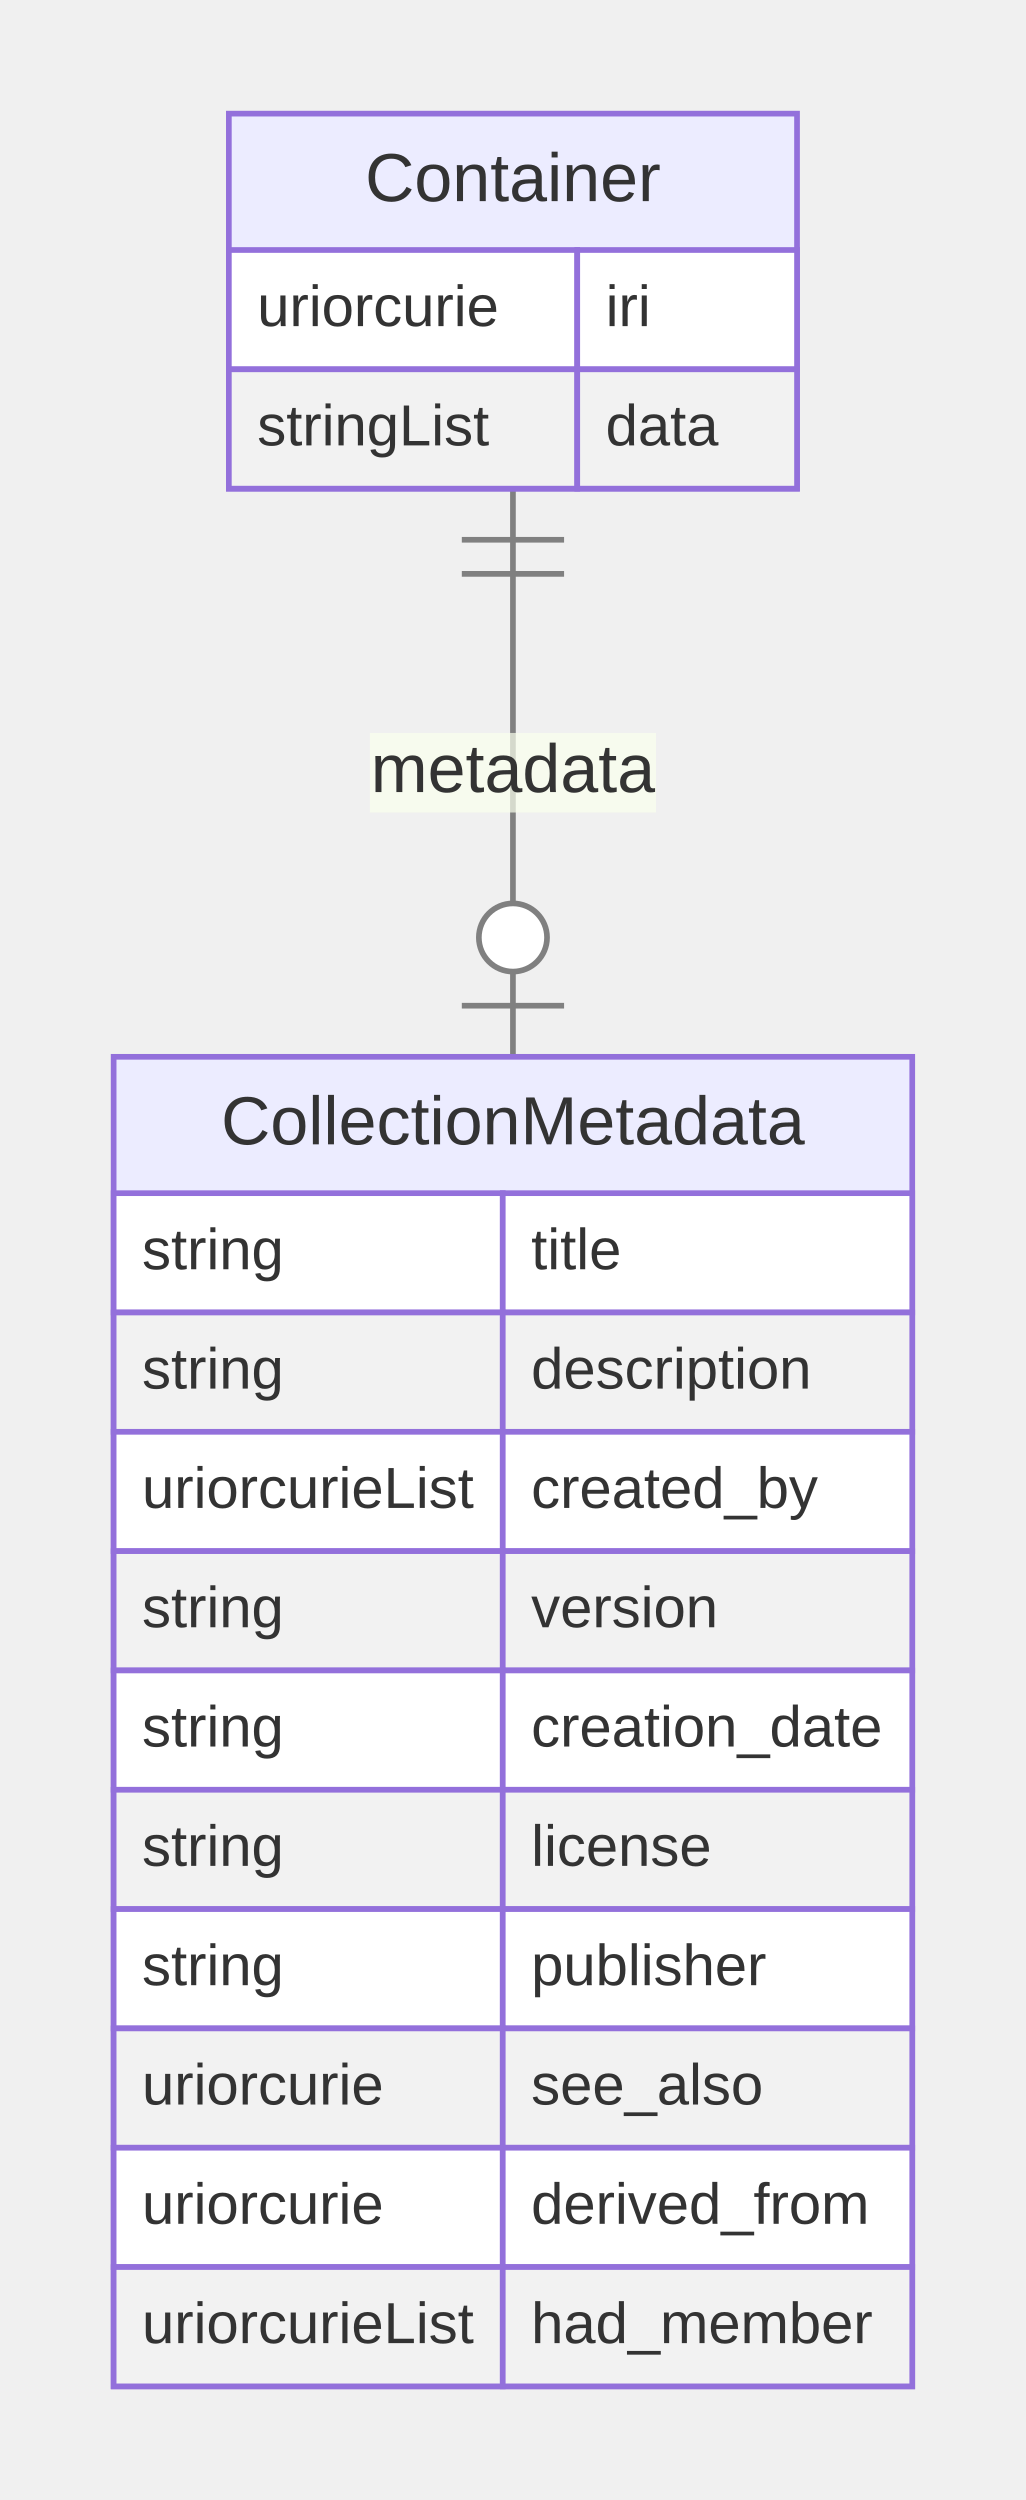
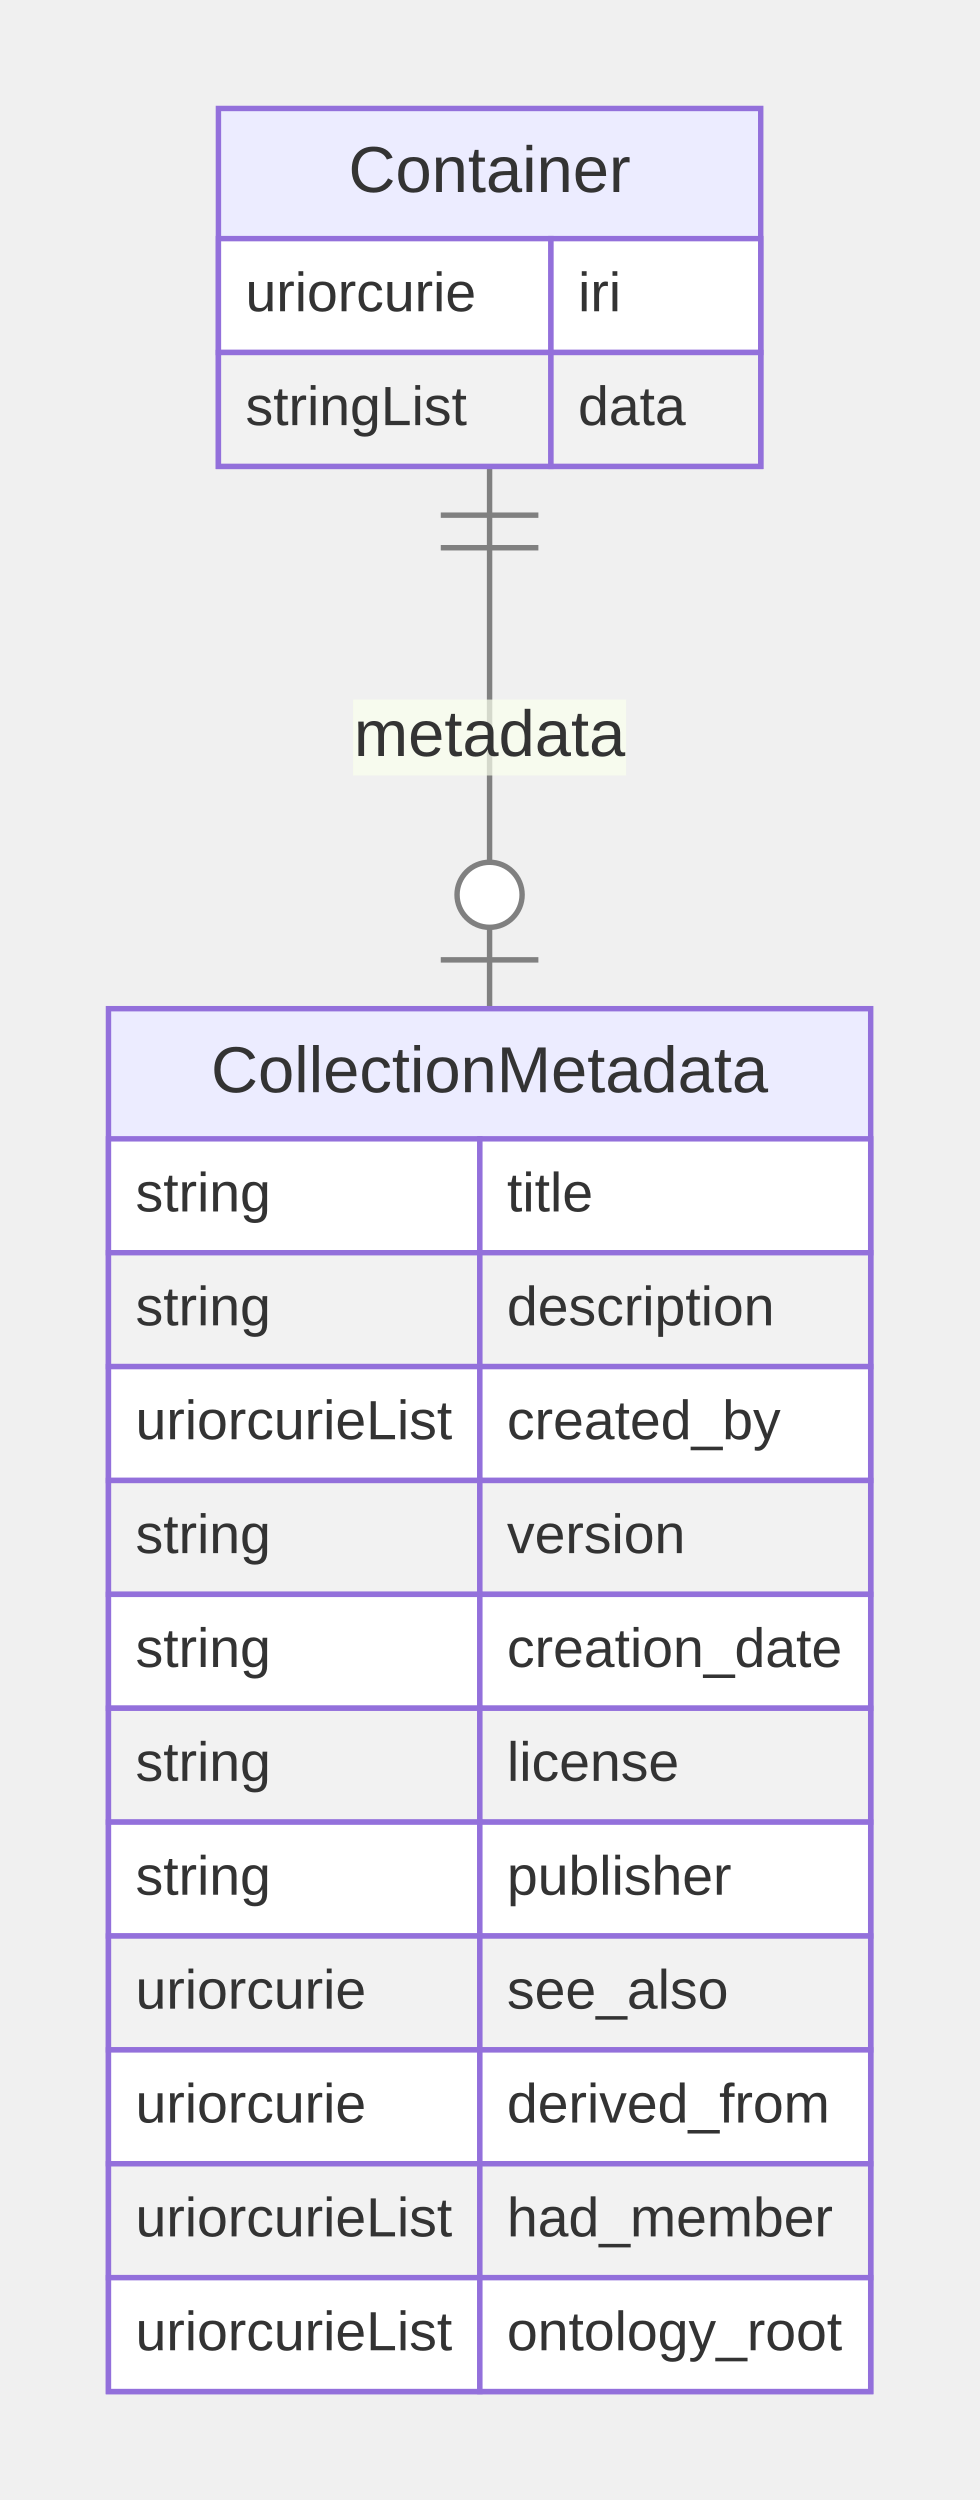
- <svg xmlns="http://www.w3.org/2000/svg" aria-roledescription="er" role="graphics-document document" viewBox="0 0 180.555 440" style="max-width: 180.555px; background-color: white;" width="100%" id="my-svg">
+ <svg xmlns="http://www.w3.org/2000/svg" aria-roledescription="er" role="graphics-document document" viewBox="0 0 180.555 461" style="max-width: 180.555px; background-color: white;" width="100%" id="my-svg">
  <style>#my-svg{font-family:"trebuchet ms",verdana,arial,sans-serif;font-size:16px;fill:#333;}#my-svg .error-icon{fill:#552222;}#my-svg .error-text{fill:#552222;stroke:#552222;}#my-svg .edge-thickness-normal{stroke-width:1px;}#my-svg .edge-thickness-thick{stroke-width:3.5px;}#my-svg .edge-pattern-solid{stroke-dasharray:0;}#my-svg .edge-thickness-invisible{stroke-width:0;fill:none;}#my-svg .edge-pattern-dashed{stroke-dasharray:3;}#my-svg .edge-pattern-dotted{stroke-dasharray:2;}#my-svg .marker{fill:#333333;stroke:#333333;}#my-svg .marker.cross{stroke:#333333;}#my-svg svg{font-family:"trebuchet ms",verdana,arial,sans-serif;font-size:16px;}#my-svg p{margin:0;}#my-svg .entityBox{fill:#ECECFF;stroke:#9370DB;}#my-svg .attributeBoxOdd{fill:#ffffff;stroke:#9370DB;}#my-svg .attributeBoxEven{fill:#f2f2f2;stroke:#9370DB;}#my-svg .relationshipLabelBox{fill:hsl(80, 100%, 96.275%);opacity:0.7;background-color:hsl(80, 100%, 96.275%);}#my-svg .relationshipLabelBox rect{opacity:0.5;}#my-svg .relationshipLine{stroke:#333333;}#my-svg .entityTitleText{text-anchor:middle;font-size:18px;fill:#333;}#my-svg #MD_PARENT_START{fill:#f5f5f5!important;stroke:#333333!important;stroke-width:1;}#my-svg #MD_PARENT_END{fill:#f5f5f5!important;stroke:#333333!important;stroke-width:1;}#my-svg :root{--mermaid-font-family:"trebuchet ms",verdana,arial,sans-serif;}</style>
  <g />
  <defs>
    <marker orient="auto" markerHeight="240" markerWidth="190" refY="7" refX="0" id="MD_PARENT_START">
      <path d="M 18,7 L9,13 L1,7 L9,1 Z" />
    </marker>
  </defs>
  <defs>
    <marker orient="auto" markerHeight="28" markerWidth="20" refY="7" refX="19" id="MD_PARENT_END">
      <path d="M 18,7 L9,13 L1,7 L9,1 Z" />
    </marker>
  </defs>
  <defs>
    <marker orient="auto" markerHeight="18" markerWidth="18" refY="9" refX="0" id="ONLY_ONE_START">
      <path d="M9,0 L9,18 M15,0 L15,18" fill="none" stroke="gray" />
    </marker>
  </defs>
  <defs>
    <marker orient="auto" markerHeight="18" markerWidth="18" refY="9" refX="18" id="ONLY_ONE_END">
      <path d="M3,0 L3,18 M9,0 L9,18" fill="none" stroke="gray" />
    </marker>
  </defs>
  <defs>
    <marker orient="auto" markerHeight="18" markerWidth="30" refY="9" refX="0" id="ZERO_OR_ONE_START">
      <circle r="6" cy="9" cx="21" fill="white" stroke="gray" />
      <path d="M9,0 L9,18" fill="none" stroke="gray" />
    </marker>
  </defs>
  <defs>
    <marker orient="auto" markerHeight="18" markerWidth="30" refY="9" refX="30" id="ZERO_OR_ONE_END">
      <circle r="6" cy="9" cx="9" fill="white" stroke="gray" />
      <path d="M21,0 L21,18" fill="none" stroke="gray" />
    </marker>
  </defs>
  <defs>
    <marker orient="auto" markerHeight="36" markerWidth="45" refY="18" refX="18" id="ONE_OR_MORE_START">
      <path d="M0,18 Q 18,0 36,18 Q 18,36 0,18 M42,9 L42,27" fill="none" stroke="gray" />
    </marker>
  </defs>
  <defs>
    <marker orient="auto" markerHeight="36" markerWidth="45" refY="18" refX="27" id="ONE_OR_MORE_END">
      <path d="M3,9 L3,27 M9,18 Q27,0 45,18 Q27,36 9,18" fill="none" stroke="gray" />
    </marker>
  </defs>
  <defs>
    <marker orient="auto" markerHeight="36" markerWidth="57" refY="18" refX="18" id="ZERO_OR_MORE_START">
      <circle r="6" cy="18" cx="48" fill="white" stroke="gray" />
      <path d="M0,18 Q18,0 36,18 Q18,36 0,18" fill="none" stroke="gray" />
    </marker>
  </defs>
  <defs>
    <marker orient="auto" markerHeight="36" markerWidth="57" refY="18" refX="39" id="ZERO_OR_MORE_END">
      <circle r="6" cy="18" cx="9" fill="white" stroke="gray" />
      <path d="M21,18 Q39,0 57,18 Q39,36 21,18" fill="none" stroke="gray" />
    </marker>
  </defs>
  <path style="stroke: gray; fill: none;" marker-start="url(#ONLY_ONE_START)" marker-end="url(#ZERO_OR_ONE_END)" d="M90.278,86L90.278,94.333C90.278,102.667,90.278,119.333,90.278,136C90.278,152.667,90.278,169.333,90.278,177.667L90.278,186" class="er relationshipLine" />
  <g transform="translate(40.27756,20 )" id="entity-Container-bc34fb32-8a75-5b81-936b-92374bf40296">
    <rect height="66" width="100" y="0" x="0" class="er entityBox" />
    <text style="dominant-baseline: middle; text-anchor: middle; font-size: 12px;" transform="translate(50,12)" y="0" x="0" id="text-entity-Container-bc34fb32-8a75-5b81-936b-92374bf40296" class="er entityLabel">Container</text>
    <rect height="21" width="61.317" y="24" x="0" class="er attributeBoxOdd" />
    <text style="dominant-baseline: middle; font-size: 10.2px;" transform="translate(5,34.5)" y="0" x="0" id="text-entity-Container-bc34fb32-8a75-5b81-936b-92374bf40296-attr-1-type" class="er entityLabel">uriorcurie</text>
    <rect height="21" width="38.683" y="24" x="61.317" class="er attributeBoxOdd" />
    <text style="dominant-baseline: middle; font-size: 10.2px;" transform="translate(66.31668,34.5)" y="0" x="0" id="text-entity-Container-bc34fb32-8a75-5b81-936b-92374bf40296-attr-1-name" class="er entityLabel">iri</text>
    <rect height="21" width="61.317" y="45" x="0" class="er attributeBoxEven" />
    <text style="dominant-baseline: middle; font-size: 10.2px;" transform="translate(5,55.5)" y="0" x="0" id="text-entity-Container-bc34fb32-8a75-5b81-936b-92374bf40296-attr-2-type" class="er entityLabel">stringList</text>
    <rect height="21" width="38.683" y="45" x="61.317" class="er attributeBoxEven" />
    <text style="dominant-baseline: middle; font-size: 10.2px;" transform="translate(66.31668,55.5)" y="0" x="0" id="text-entity-Container-bc34fb32-8a75-5b81-936b-92374bf40296-attr-2-name" class="er entityLabel">data</text>
  </g>
  <g transform="translate(20,186 )" id="entity-CollectionMetadata-8d6760eb-00a2-52a2-a48d-b9b9e21e8a79">
-     <rect height="234" width="140.555" y="0" x="0" class="er entityBox" />
+     <rect height="255" width="140.555" y="0" x="0" class="er entityBox" />
    <text style="dominant-baseline: middle; text-anchor: middle; font-size: 12px;" transform="translate(70.27756,12)" y="0" x="0" id="text-entity-CollectionMetadata-8d6760eb-00a2-52a2-a48d-b9b9e21e8a79" class="er entityLabel">CollectionMetadata</text>
    <rect height="21" width="68.484" y="24" x="0" class="er attributeBoxOdd" />
    <text style="dominant-baseline: middle; font-size: 10.2px;" transform="translate(5,34.5)" y="0" x="0" id="text-entity-CollectionMetadata-8d6760eb-00a2-52a2-a48d-b9b9e21e8a79-attr-1-type" class="er entityLabel">string</text>
    <rect height="21" width="72.071" y="24" x="68.484" class="er attributeBoxOdd" />
    <text style="dominant-baseline: middle; font-size: 10.2px;" transform="translate(73.48407,34.5)" y="0" x="0" id="text-entity-CollectionMetadata-8d6760eb-00a2-52a2-a48d-b9b9e21e8a79-attr-1-name" class="er entityLabel">title</text>
    <rect height="21" width="68.484" y="45" x="0" class="er attributeBoxEven" />
    <text style="dominant-baseline: middle; font-size: 10.2px;" transform="translate(5,55.5)" y="0" x="0" id="text-entity-CollectionMetadata-8d6760eb-00a2-52a2-a48d-b9b9e21e8a79-attr-2-type" class="er entityLabel">string</text>
    <rect height="21" width="72.071" y="45" x="68.484" class="er attributeBoxEven" />
    <text style="dominant-baseline: middle; font-size: 10.2px;" transform="translate(73.48407,55.5)" y="0" x="0" id="text-entity-CollectionMetadata-8d6760eb-00a2-52a2-a48d-b9b9e21e8a79-attr-2-name" class="er entityLabel">description</text>
    <rect height="21" width="68.484" y="66" x="0" class="er attributeBoxOdd" />
    <text style="dominant-baseline: middle; font-size: 10.2px;" transform="translate(5,76.5)" y="0" x="0" id="text-entity-CollectionMetadata-8d6760eb-00a2-52a2-a48d-b9b9e21e8a79-attr-3-type" class="er entityLabel">uriorcurieList</text>
    <rect height="21" width="72.071" y="66" x="68.484" class="er attributeBoxOdd" />
    <text style="dominant-baseline: middle; font-size: 10.2px;" transform="translate(73.48407,76.5)" y="0" x="0" id="text-entity-CollectionMetadata-8d6760eb-00a2-52a2-a48d-b9b9e21e8a79-attr-3-name" class="er entityLabel">created_by</text>
    <rect height="21" width="68.484" y="87" x="0" class="er attributeBoxEven" />
    <text style="dominant-baseline: middle; font-size: 10.2px;" transform="translate(5,97.5)" y="0" x="0" id="text-entity-CollectionMetadata-8d6760eb-00a2-52a2-a48d-b9b9e21e8a79-attr-4-type" class="er entityLabel">string</text>
    <rect height="21" width="72.071" y="87" x="68.484" class="er attributeBoxEven" />
    <text style="dominant-baseline: middle; font-size: 10.2px;" transform="translate(73.48407,97.5)" y="0" x="0" id="text-entity-CollectionMetadata-8d6760eb-00a2-52a2-a48d-b9b9e21e8a79-attr-4-name" class="er entityLabel">version</text>
    <rect height="21" width="68.484" y="108" x="0" class="er attributeBoxOdd" />
    <text style="dominant-baseline: middle; font-size: 10.2px;" transform="translate(5,118.5)" y="0" x="0" id="text-entity-CollectionMetadata-8d6760eb-00a2-52a2-a48d-b9b9e21e8a79-attr-5-type" class="er entityLabel">string</text>
    <rect height="21" width="72.071" y="108" x="68.484" class="er attributeBoxOdd" />
    <text style="dominant-baseline: middle; font-size: 10.2px;" transform="translate(73.48407,118.5)" y="0" x="0" id="text-entity-CollectionMetadata-8d6760eb-00a2-52a2-a48d-b9b9e21e8a79-attr-5-name" class="er entityLabel">creation_date</text>
    <rect height="21" width="68.484" y="129" x="0" class="er attributeBoxEven" />
    <text style="dominant-baseline: middle; font-size: 10.2px;" transform="translate(5,139.5)" y="0" x="0" id="text-entity-CollectionMetadata-8d6760eb-00a2-52a2-a48d-b9b9e21e8a79-attr-6-type" class="er entityLabel">string</text>
    <rect height="21" width="72.071" y="129" x="68.484" class="er attributeBoxEven" />
    <text style="dominant-baseline: middle; font-size: 10.2px;" transform="translate(73.48407,139.5)" y="0" x="0" id="text-entity-CollectionMetadata-8d6760eb-00a2-52a2-a48d-b9b9e21e8a79-attr-6-name" class="er entityLabel">license</text>
    <rect height="21" width="68.484" y="150" x="0" class="er attributeBoxOdd" />
    <text style="dominant-baseline: middle; font-size: 10.2px;" transform="translate(5,160.5)" y="0" x="0" id="text-entity-CollectionMetadata-8d6760eb-00a2-52a2-a48d-b9b9e21e8a79-attr-7-type" class="er entityLabel">string</text>
    <rect height="21" width="72.071" y="150" x="68.484" class="er attributeBoxOdd" />
    <text style="dominant-baseline: middle; font-size: 10.2px;" transform="translate(73.48407,160.5)" y="0" x="0" id="text-entity-CollectionMetadata-8d6760eb-00a2-52a2-a48d-b9b9e21e8a79-attr-7-name" class="er entityLabel">publisher</text>
    <rect height="21" width="68.484" y="171" x="0" class="er attributeBoxEven" />
    <text style="dominant-baseline: middle; font-size: 10.2px;" transform="translate(5,181.5)" y="0" x="0" id="text-entity-CollectionMetadata-8d6760eb-00a2-52a2-a48d-b9b9e21e8a79-attr-8-type" class="er entityLabel">uriorcurie</text>
    <rect height="21" width="72.071" y="171" x="68.484" class="er attributeBoxEven" />
    <text style="dominant-baseline: middle; font-size: 10.2px;" transform="translate(73.48407,181.5)" y="0" x="0" id="text-entity-CollectionMetadata-8d6760eb-00a2-52a2-a48d-b9b9e21e8a79-attr-8-name" class="er entityLabel">see_also</text>
    <rect height="21" width="68.484" y="192" x="0" class="er attributeBoxOdd" />
    <text style="dominant-baseline: middle; font-size: 10.2px;" transform="translate(5,202.5)" y="0" x="0" id="text-entity-CollectionMetadata-8d6760eb-00a2-52a2-a48d-b9b9e21e8a79-attr-9-type" class="er entityLabel">uriorcurie</text>
    <rect height="21" width="72.071" y="192" x="68.484" class="er attributeBoxOdd" />
    <text style="dominant-baseline: middle; font-size: 10.2px;" transform="translate(73.48407,202.5)" y="0" x="0" id="text-entity-CollectionMetadata-8d6760eb-00a2-52a2-a48d-b9b9e21e8a79-attr-9-name" class="er entityLabel">derived_from</text>
    <rect height="21" width="68.484" y="213" x="0" class="er attributeBoxEven" />
    <text style="dominant-baseline: middle; font-size: 10.2px;" transform="translate(5,223.5)" y="0" x="0" id="text-entity-CollectionMetadata-8d6760eb-00a2-52a2-a48d-b9b9e21e8a79-attr-10-type" class="er entityLabel">uriorcurieList</text>
    <rect height="21" width="72.071" y="213" x="68.484" class="er attributeBoxEven" />
    <text style="dominant-baseline: middle; font-size: 10.2px;" transform="translate(73.48407,223.5)" y="0" x="0" id="text-entity-CollectionMetadata-8d6760eb-00a2-52a2-a48d-b9b9e21e8a79-attr-10-name" class="er entityLabel">had_member</text>
+     <rect height="21" width="68.484" y="234" x="0" class="er attributeBoxOdd" />
+     <text style="dominant-baseline: middle; font-size: 10.2px;" transform="translate(5,244.5)" y="0" x="0" id="text-entity-CollectionMetadata-8d6760eb-00a2-52a2-a48d-b9b9e21e8a79-attr-11-type" class="er entityLabel">uriorcurieList</text>
+     <rect height="21" width="72.071" y="234" x="68.484" class="er attributeBoxOdd" />
+     <text style="dominant-baseline: middle; font-size: 10.2px;" transform="translate(73.48407,244.5)" y="0" x="0" id="text-entity-CollectionMetadata-8d6760eb-00a2-52a2-a48d-b9b9e21e8a79-attr-11-name" class="er entityLabel">ontology_root</text>
  </g>
  <rect height="14" width="50.359" y="129" x="65.098" class="er relationshipLabelBox" />
  <text style="text-anchor: middle; dominant-baseline: middle; font-size: 12px;" y="136" x="90.278" id="rel1" class="er relationshipLabel">metadata</text>
</svg>
